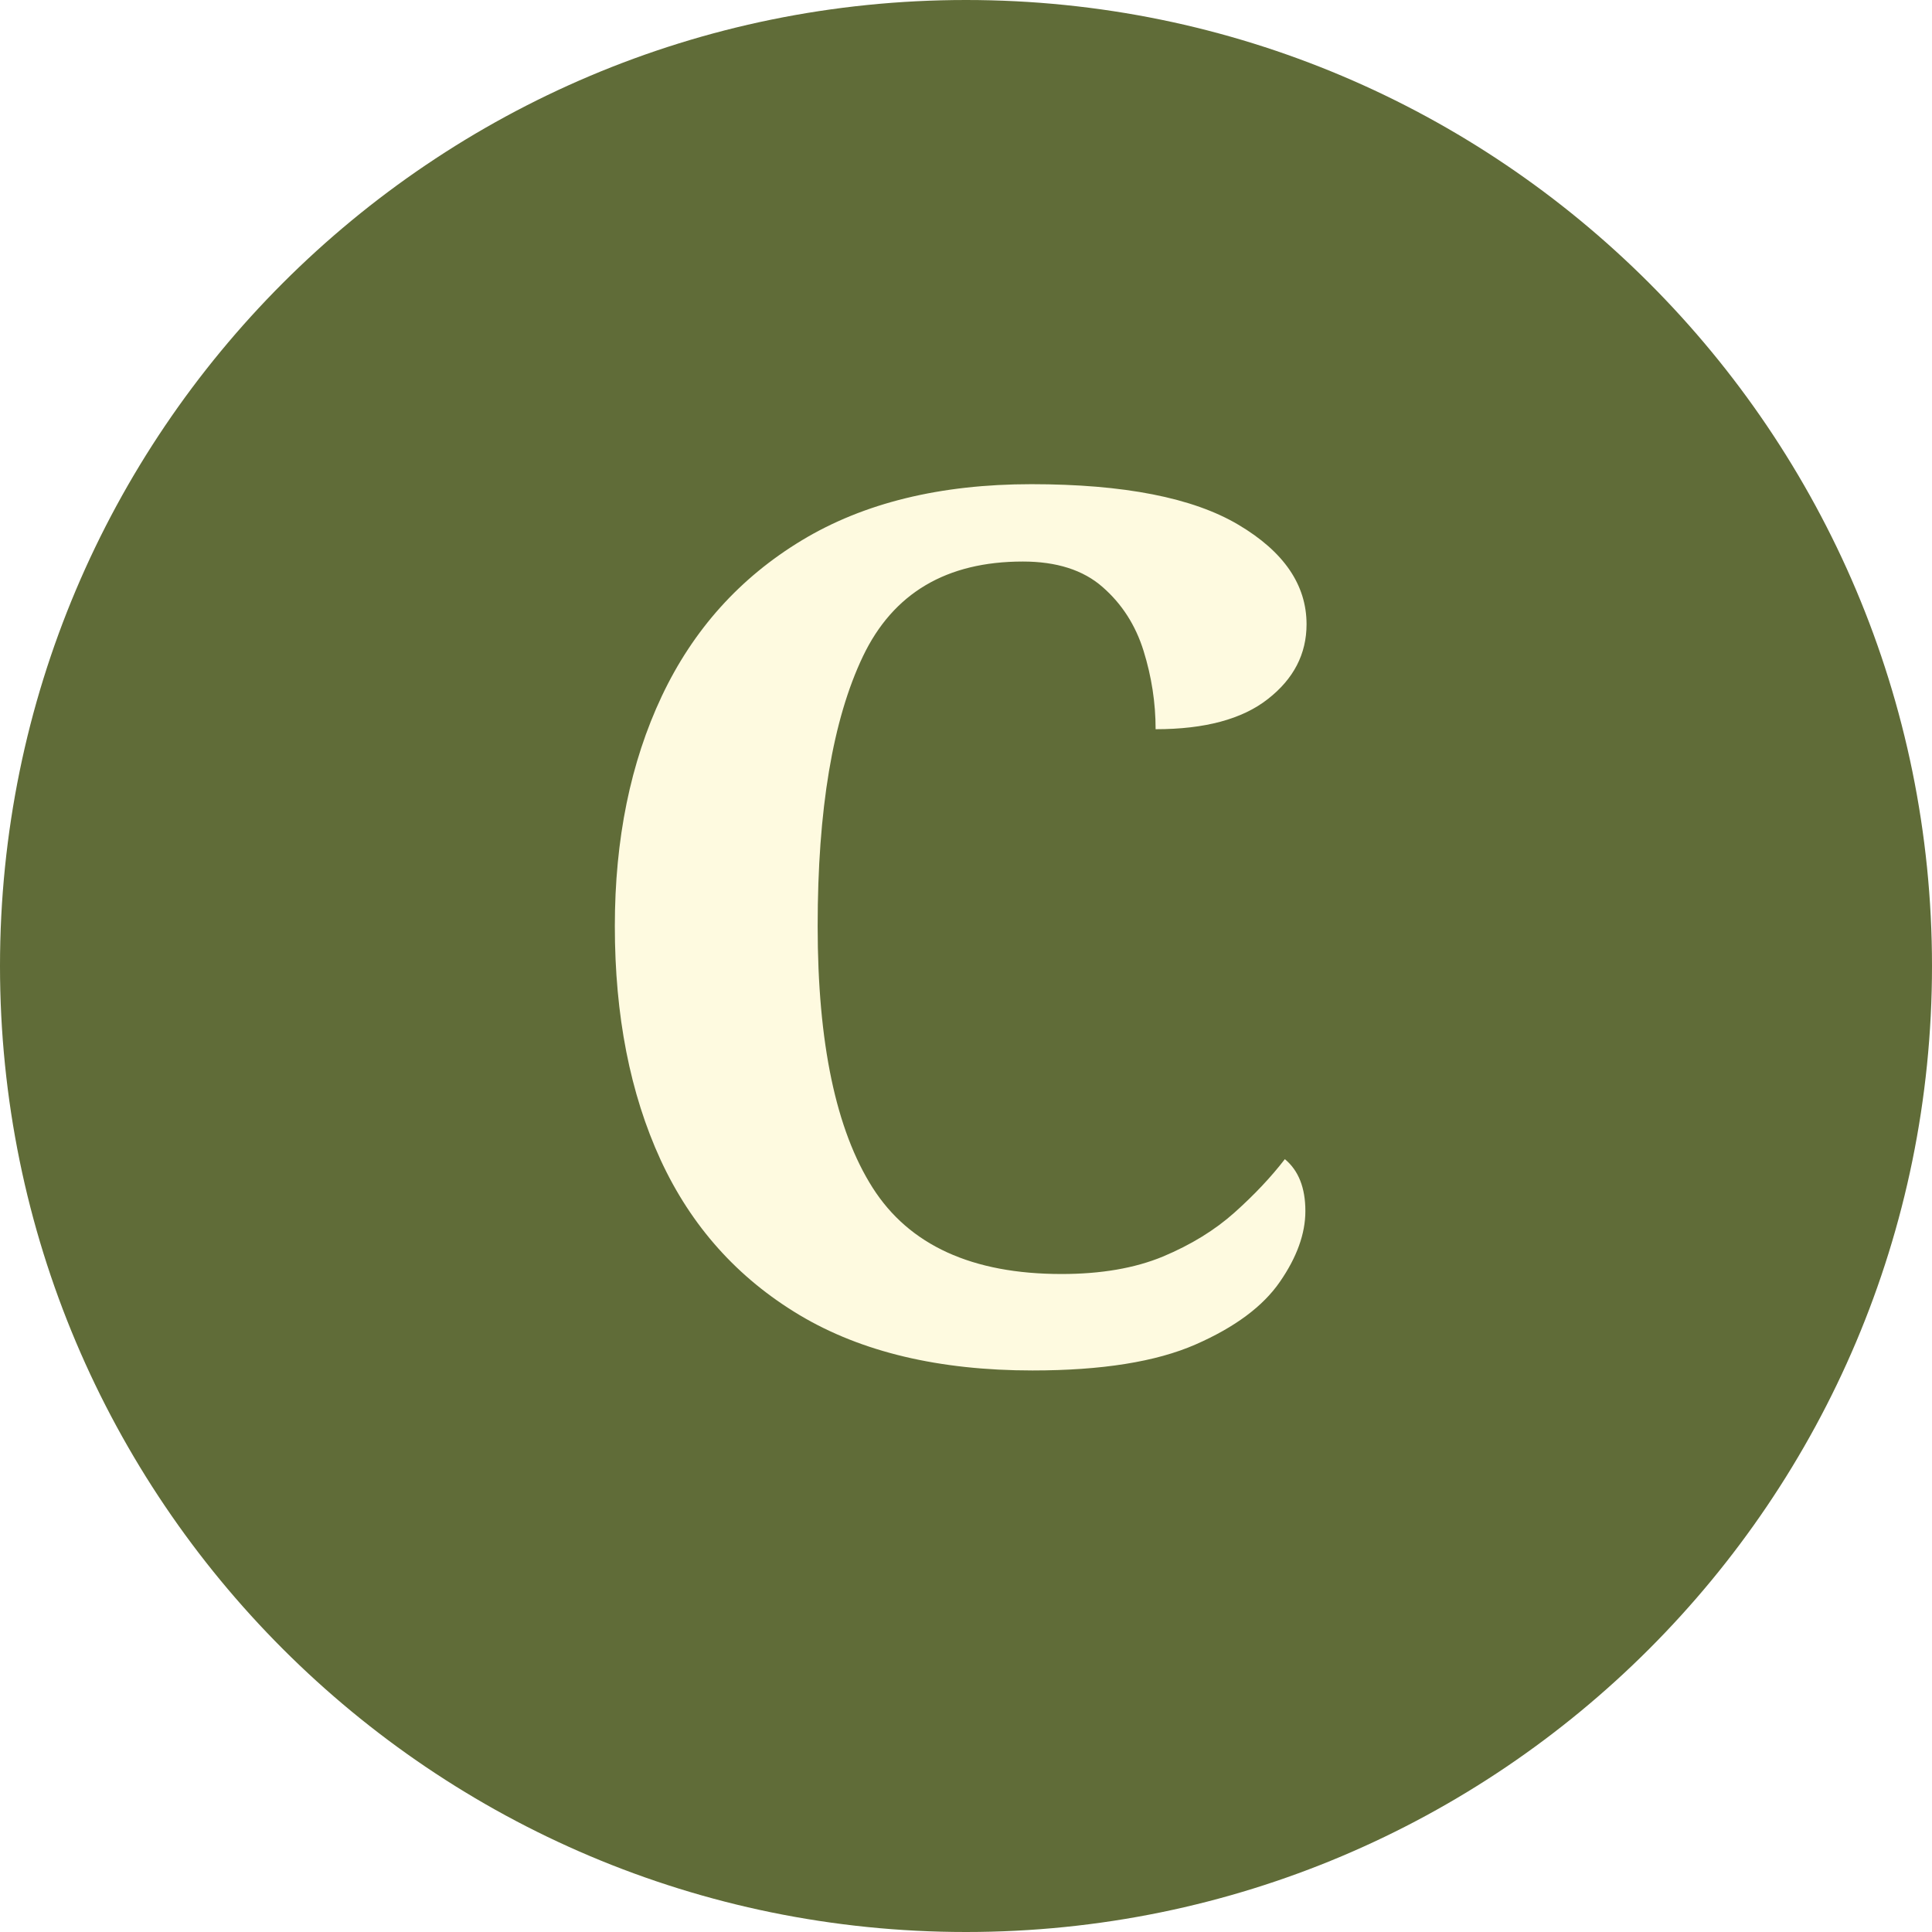
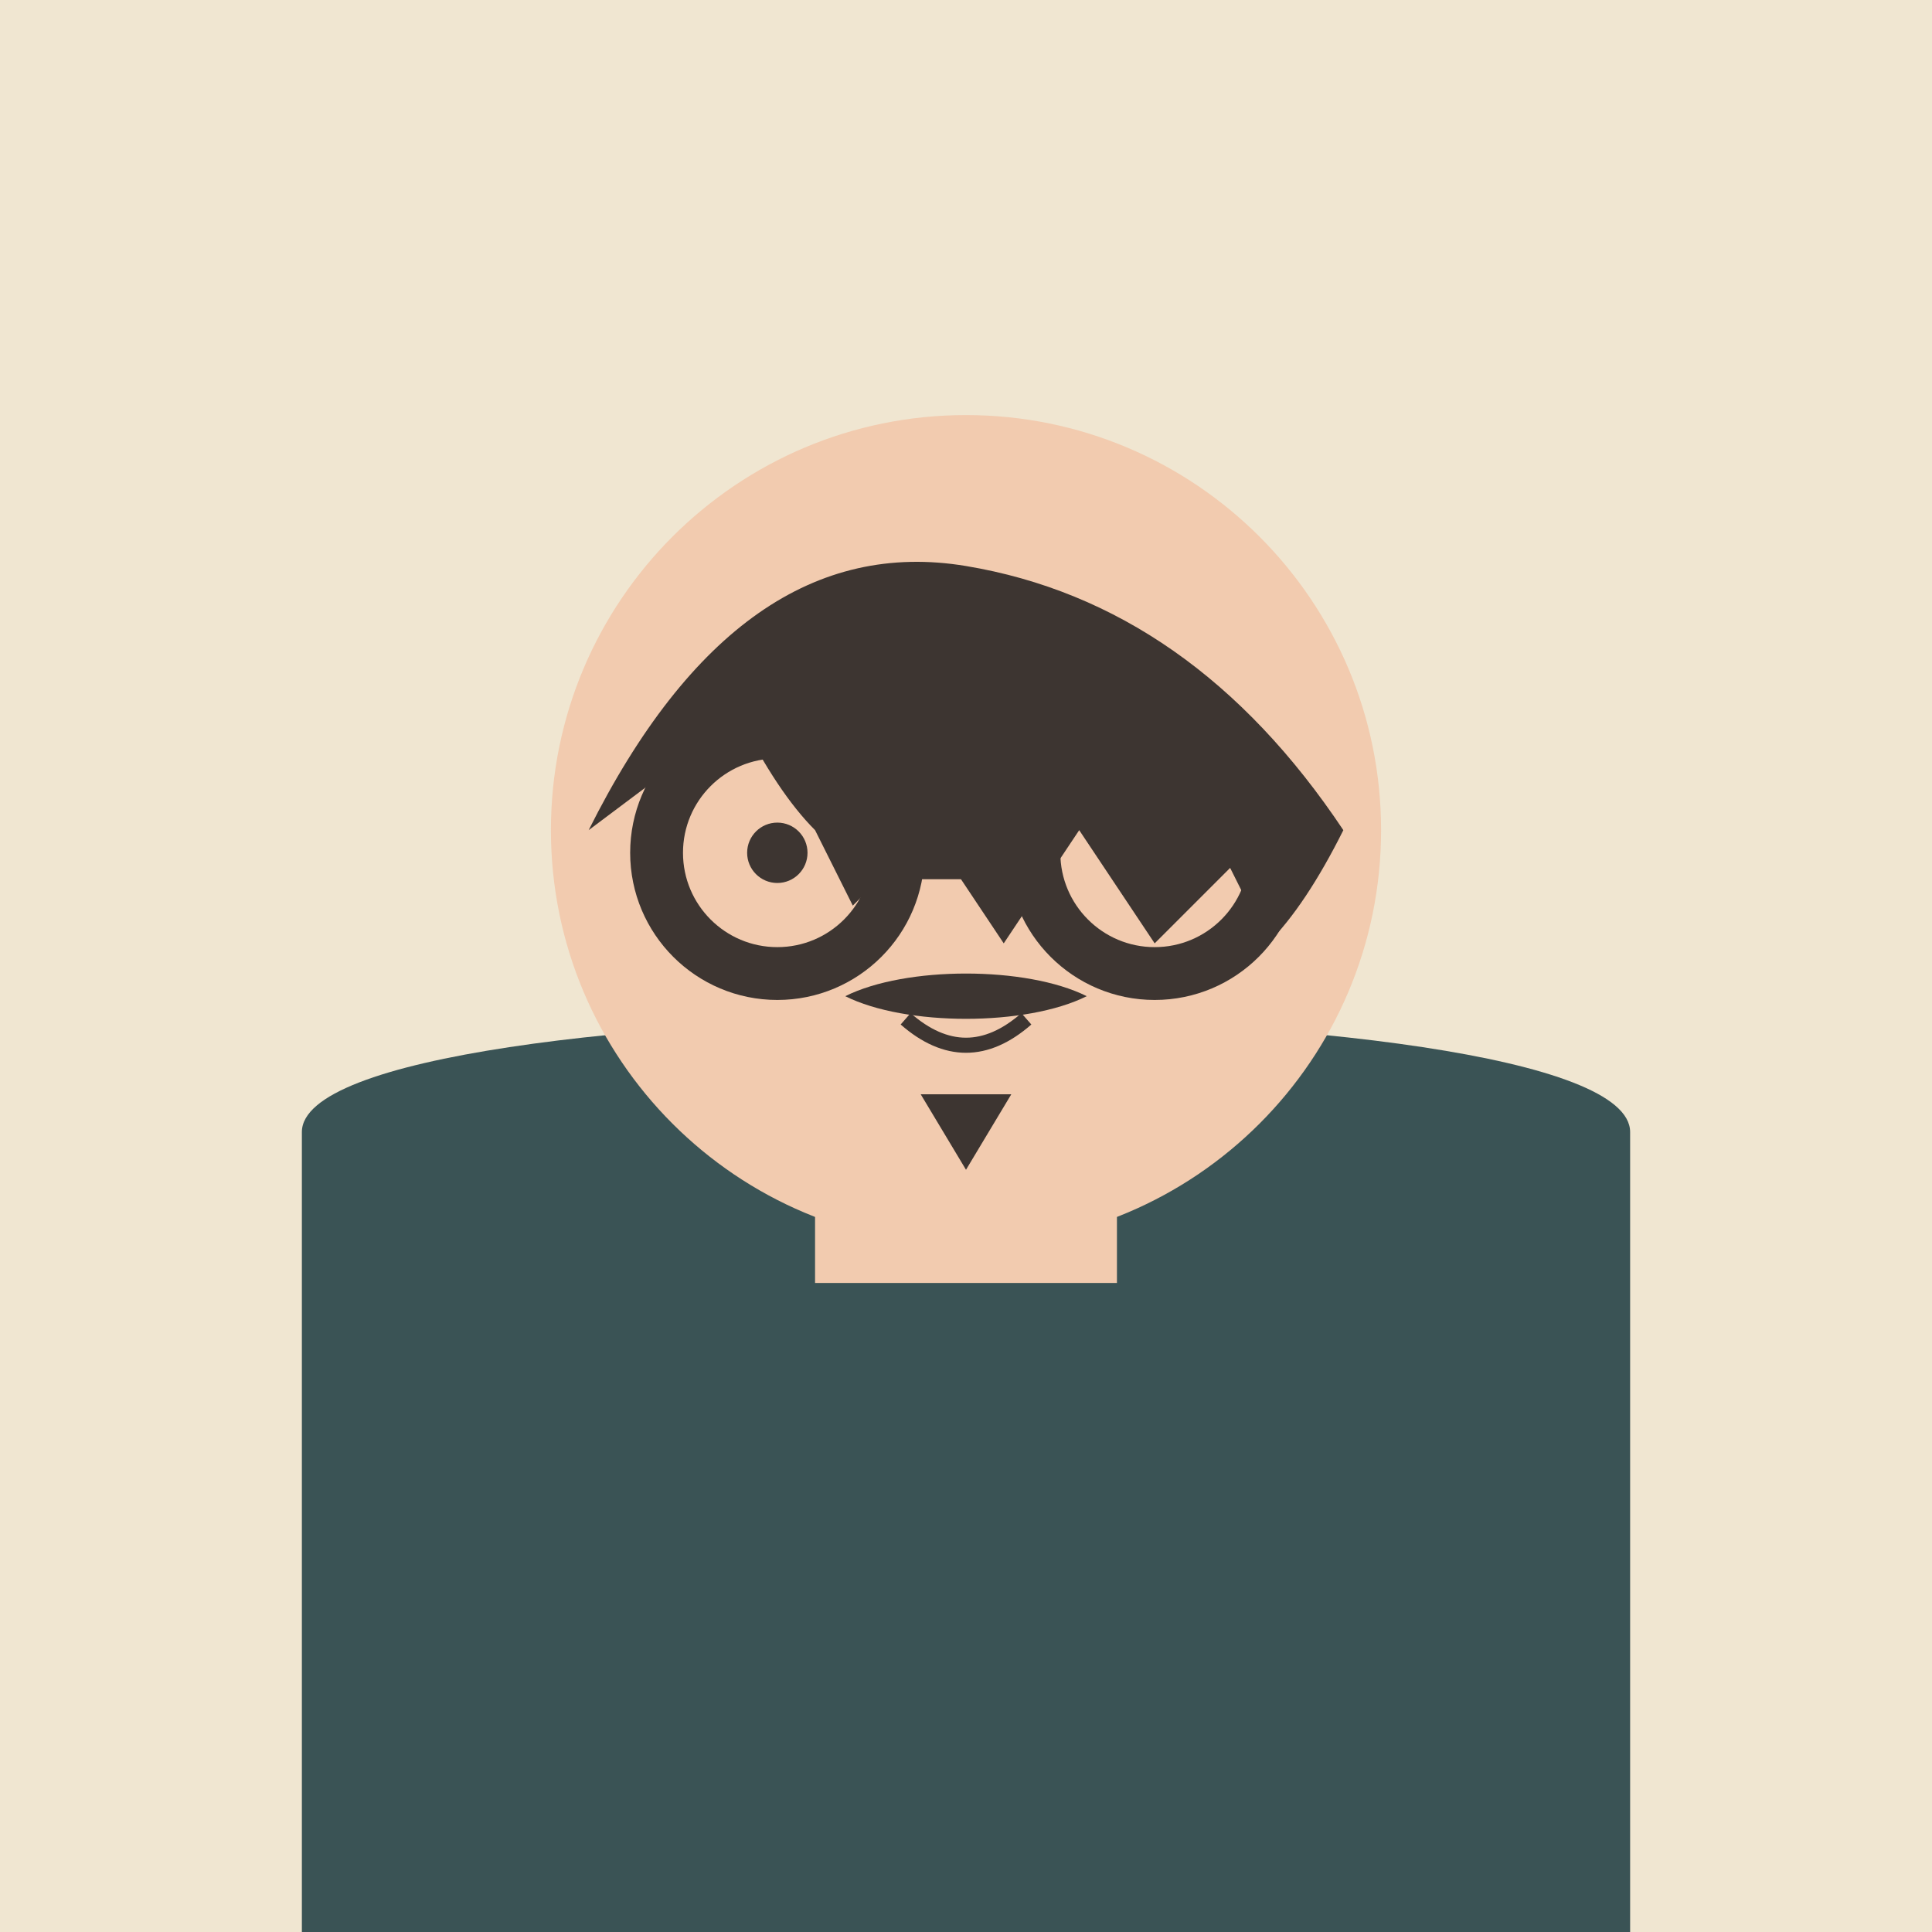
- <svg xmlns="http://www.w3.org/2000/svg" width="128" height="128" viewBox="0 0 128 128" fill="none">
-   <rect width="128" height="128" rx="64" fill="#606C38" />
-   <text fill="#FEFAE0" xml:space="preserve" style="white-space: pre" font-family="Alegreya, serif" font-size="80" font-weight="bold" letter-spacing="0em">
-     <tspan x="36.328" y="90">C</tspan>
-   </text>
+ <svg xmlns="http://www.w3.org/2000/svg" width="256" height="256" viewBox="0 0 256 256" fill="none">
+   <rect width="256" height="256" fill="#f0e6d1" />
+   <g transform="translate(0, 30)">
+     <path d="M40,120 C40,100 216,100 216,120 L216,226 L40,226Z" fill="#3a5355" />
+     <rect x="108" y="110" width="40" height="30" fill="#f2cbaf" />
+     <circle cx="128" cy="80" r="55" fill="#f2cbaf" />
+     <path d="M78,80 q20,-40 50,-35 t50,35 q-5,10 -10,15 l-5,-10 -10,10 -10,-15 -10,15 -10,-15 -10,10 -5,-10 q-5,-5 -10,-15z" fill="#3d3531" />
+     <g stroke="#3d3531" stroke-width="7" fill="none">
+       <circle cx="103" cy="83" r="16" />
+       <circle cx="153" cy="83" r="16" />
+       <line x1="119" y1="83" x2="137" y2="83" />
+     </g>
+     <circle cx="103" cy="83" r="4" fill="#3d3531" />
+     <circle cx="153" cy="83" r="4" fill="#3d3531" />
+     <path d="M120,105 Q128,112 136,105" stroke="#3d3531" stroke-width="2" fill="none" />
+     <path d="M112,102 C120,98 136,98 144,102 C136,106 120,106 112,102Z" fill="#3d3531" />
+     <path d="M122,115 L134,115 L128,125Z" fill="#3d3531" />
+   </g>
</svg>
